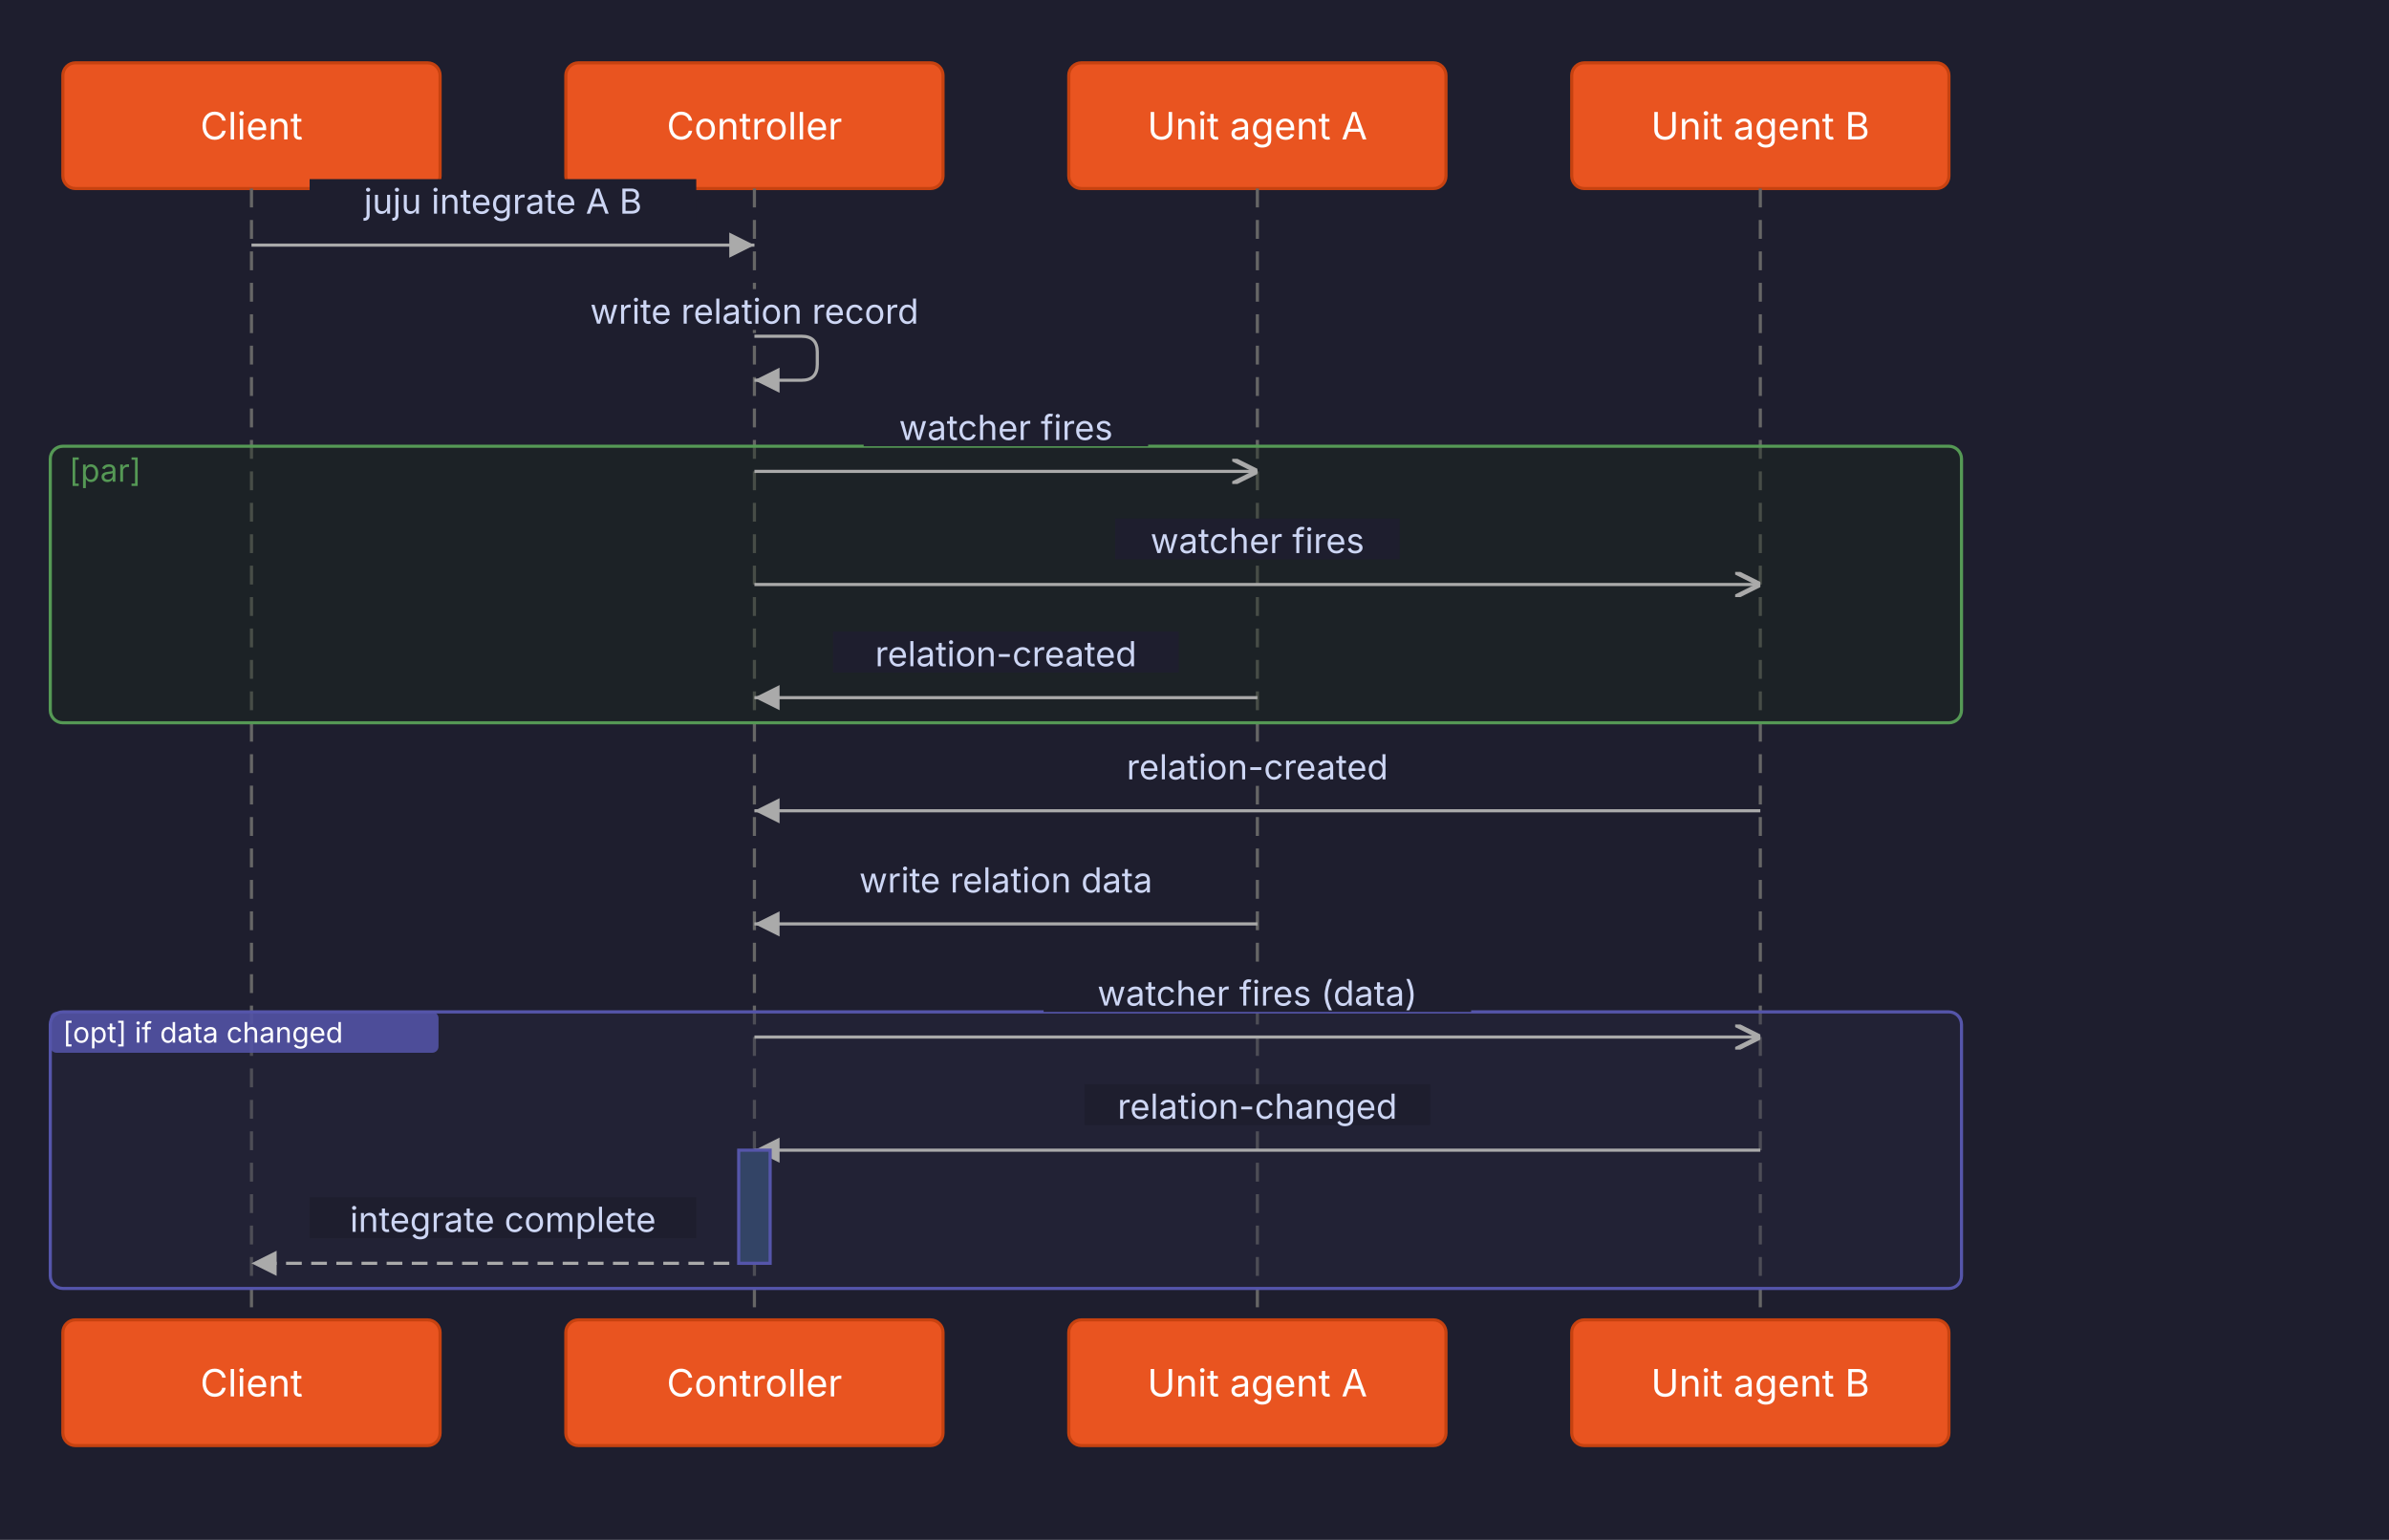
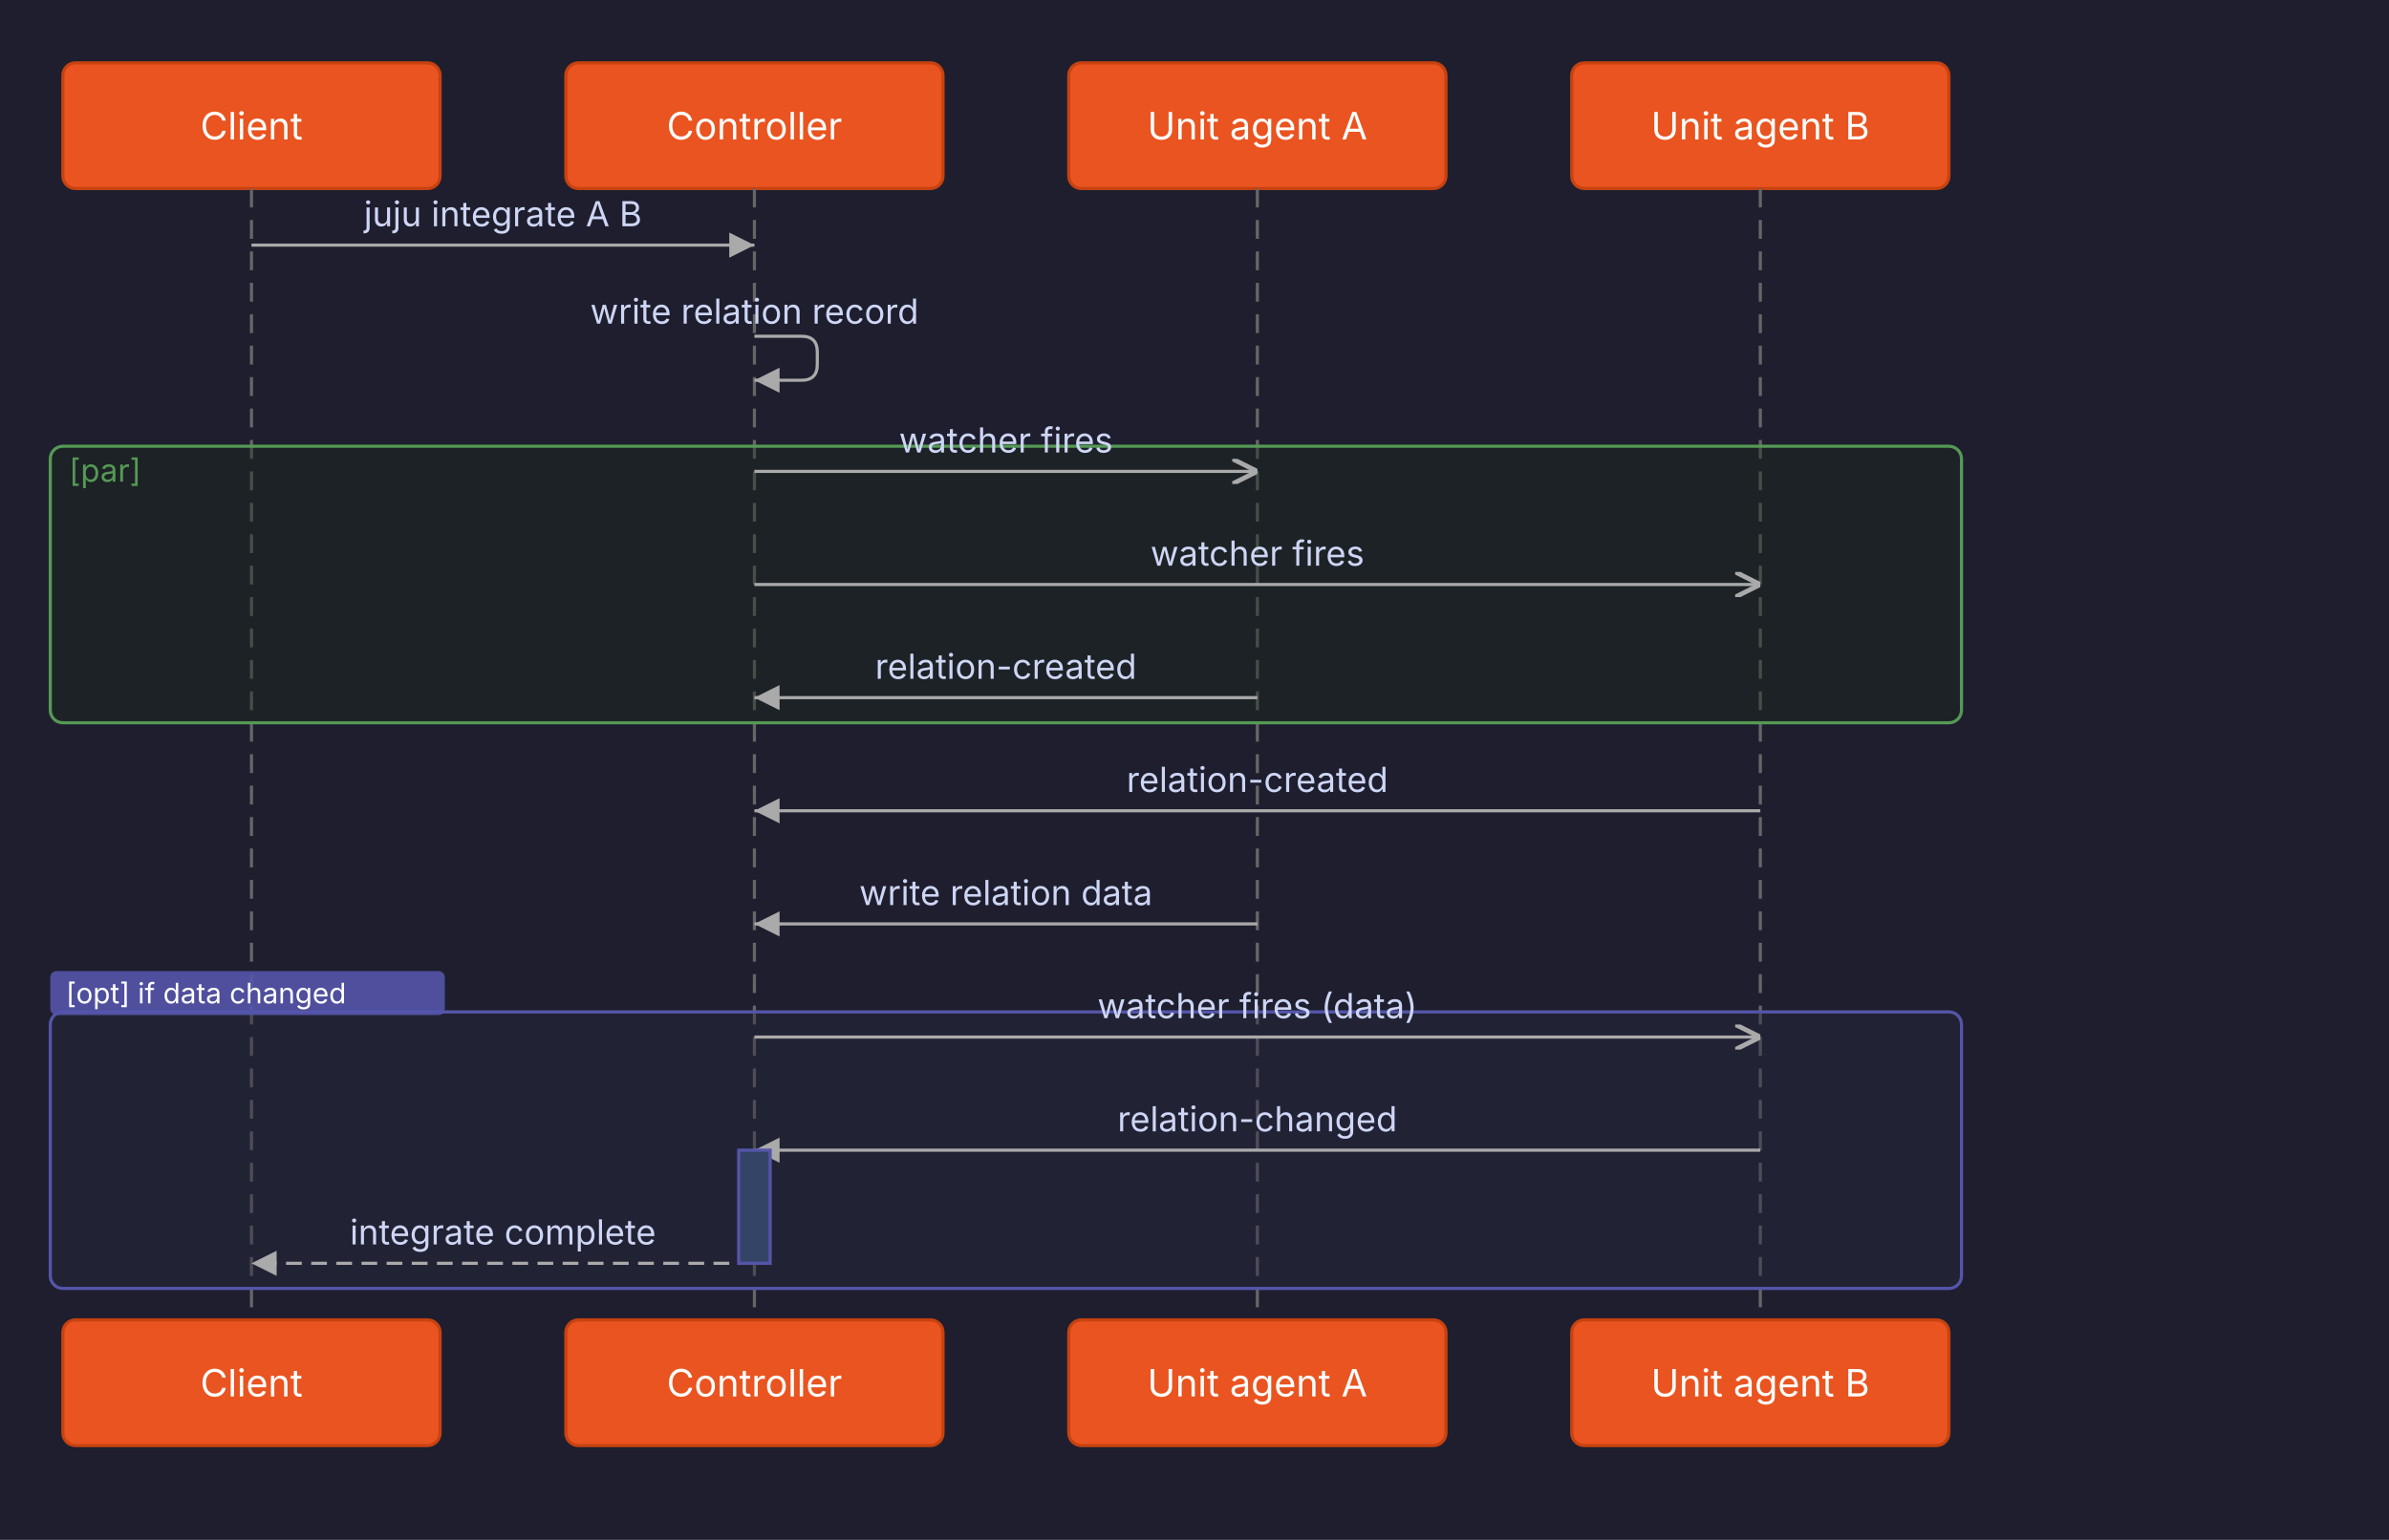
<svg xmlns="http://www.w3.org/2000/svg" width="760" height="490" viewBox="0 0 760 490">
  <defs>
    <marker markerWidth="8" markerHeight="8" viewBox="0 0 8 8" orient="auto" id="seq-arrow" refX="8" refY="4.0">
      <path d="M0,0 L8,4.0 L0,8 Z" fill="#AAAAAA" />
    </marker>
    <marker markerWidth="8" markerHeight="8" viewBox="0 0 8 8" orient="auto" id="seq-arrow-open" refX="8" refY="4.0">
      <path d="M0,0 L8,4.0 L0,8" fill="none" stroke="#AAAAAA" stroke-width="1.5" />
    </marker>
  </defs>
  <rect x="0" y="0" width="760" height="490" fill="#1E1E2E" />
  <g>
    <rect x="20.0" y="20" width="120" height="40" fill="#E95420" stroke="#C74210" stroke-width="1" rx="4" ry="4" />
    <text x="80.0" y="40.0" font-size="12" font-family="'Ubuntu Sans', Ubuntu, system-ui, -apple-system, sans-serif" fill="#FFFFFF" text-anchor="middle" dominant-baseline="central">Client</text>
    <path d="M80.0,60 L80.0,420" stroke="#666666" stroke-width="1" stroke-dasharray="6,4" />
    <rect x="180.0" y="20" width="120" height="40" fill="#E95420" stroke="#C74210" stroke-width="1" rx="4" ry="4" />
    <text x="240.0" y="40.0" font-size="12" font-family="'Ubuntu Sans', Ubuntu, system-ui, -apple-system, sans-serif" fill="#FFFFFF" text-anchor="middle" dominant-baseline="central">Controller</text>
    <path d="M240.0,60 L240.0,420" stroke="#666666" stroke-width="1" stroke-dasharray="6,4" />
    <rect x="340.0" y="20" width="120" height="40" fill="#E95420" stroke="#C74210" stroke-width="1" rx="4" ry="4" />
    <text x="400.0" y="40.0" font-size="12" font-family="'Ubuntu Sans', Ubuntu, system-ui, -apple-system, sans-serif" fill="#FFFFFF" text-anchor="middle" dominant-baseline="central">Unit agent A</text>
    <path d="M400.0,60 L400.0,420" stroke="#666666" stroke-width="1" stroke-dasharray="6,4" />
    <rect x="500.0" y="20" width="120" height="40" fill="#E95420" stroke="#C74210" stroke-width="1" rx="4" ry="4" />
    <text x="560.0" y="40.0" font-size="12" font-family="'Ubuntu Sans', Ubuntu, system-ui, -apple-system, sans-serif" fill="#FFFFFF" text-anchor="middle" dominant-baseline="central">Unit agent B</text>
    <path d="M560.0,60 L560.0,420" stroke="#666666" stroke-width="1" stroke-dasharray="6,4" />
    <path d="M80.0,78.0 L240.0,78.0" stroke="#AAAAAA" stroke-width="1" marker-end="url(#seq-arrow)" />
-     <rect x="98.5" y="57.0" width="123.0" height="13" fill="#1E1E2E" stroke="none" fill-opacity="1" />
-     <text x="160.0" y="64.0" font-size="11" font-family="'Ubuntu Sans', Ubuntu, system-ui, -apple-system, sans-serif" fill="#CDD6F4" text-anchor="middle" dominant-baseline="central">juju integrate A B</text>
+     <text x="160.0" y="68.0" font-size="11" font-family="'Ubuntu Sans', Ubuntu, system-ui, -apple-system, sans-serif" fill="#CDD6F4" text-anchor="middle" dominant-baseline="central">juju integrate A B</text>
    <path d="M 240.0,107.0 L 255.0,107.0 Q 260.0,107.0 260.0,112.0 L 260.0,116.0 Q 260.0,121.0 255.0,121.0 L 240.0,121.0" fill="none" stroke="#AAAAAA" stroke-width="1" marker-end="url(#seq-arrow)" />
-     <rect x="168.75" y="92.0" width="142.5" height="13" fill="#1E1E2E" stroke="none" fill-opacity="1" />
    <text x="240.0" y="99.0" font-size="11" font-family="'Ubuntu Sans', Ubuntu, system-ui, -apple-system, sans-serif" fill="#CDD6F4" text-anchor="middle" dominant-baseline="central">write relation record</text>
    <rect x="16.0" y="142.0" width="608.0" height="88" fill="#1A2A1A" stroke="#559955" stroke-width="1" rx="4" ry="4" fill-opacity="0.4" />
    <text x="22.0" y="146.0" font-size="10" font-family="'Ubuntu Sans', Ubuntu, system-ui, -apple-system, sans-serif" fill="#559955" dominant-baseline="hanging">[par]</text>
    <path d="M240.0,150.0 L400.0,150.0" stroke="#AAAAAA" stroke-width="1" marker-end="url(#seq-arrow-open)" />
-     <rect x="274.75" y="129.0" width="90.5" height="13" fill="#1E1E2E" stroke="none" fill-opacity="1" />
-     <text x="320.0" y="136.0" font-size="11" font-family="'Ubuntu Sans', Ubuntu, system-ui, -apple-system, sans-serif" fill="#CDD6F4" text-anchor="middle" dominant-baseline="central">watcher fires</text>
+     <text x="320.0" y="140.0" font-size="11" font-family="'Ubuntu Sans', Ubuntu, system-ui, -apple-system, sans-serif" fill="#CDD6F4" text-anchor="middle" dominant-baseline="central">watcher fires</text>
    <path d="M240.0,186.0 L560.0,186.0" stroke="#AAAAAA" stroke-width="1" marker-end="url(#seq-arrow-open)" />
-     <rect x="354.75" y="165.0" width="90.5" height="13" fill="#1E1E2E" stroke="none" fill-opacity="1" />
-     <text x="400.0" y="172.0" font-size="11" font-family="'Ubuntu Sans', Ubuntu, system-ui, -apple-system, sans-serif" fill="#CDD6F4" text-anchor="middle" dominant-baseline="central">watcher fires</text>
+     <text x="400.0" y="176.0" font-size="11" font-family="'Ubuntu Sans', Ubuntu, system-ui, -apple-system, sans-serif" fill="#CDD6F4" text-anchor="middle" dominant-baseline="central">watcher fires</text>
    <path d="M400.0,222.0 L240.0,222.0" stroke="#AAAAAA" stroke-width="1" marker-end="url(#seq-arrow)" />
-     <rect x="265.0" y="201.0" width="110.0" height="13" fill="#1E1E2E" stroke="none" fill-opacity="1" />
-     <text x="320.0" y="208.0" font-size="11" font-family="'Ubuntu Sans', Ubuntu, system-ui, -apple-system, sans-serif" fill="#CDD6F4" text-anchor="middle" dominant-baseline="central">relation-created</text>
+     <text x="320.0" y="212.0" font-size="11" font-family="'Ubuntu Sans', Ubuntu, system-ui, -apple-system, sans-serif" fill="#CDD6F4" text-anchor="middle" dominant-baseline="central">relation-created</text>
    <path d="M560.0,258.0 L240.0,258.0" stroke="#AAAAAA" stroke-width="1" marker-end="url(#seq-arrow)" />
-     <rect x="345.0" y="237.0" width="110.0" height="13" fill="#1E1E2E" stroke="none" fill-opacity="1" />
-     <text x="400.0" y="244.0" font-size="11" font-family="'Ubuntu Sans', Ubuntu, system-ui, -apple-system, sans-serif" fill="#CDD6F4" text-anchor="middle" dominant-baseline="central">relation-created</text>
+     <text x="400.0" y="248.0" font-size="11" font-family="'Ubuntu Sans', Ubuntu, system-ui, -apple-system, sans-serif" fill="#CDD6F4" text-anchor="middle" dominant-baseline="central">relation-created</text>
    <path d="M400.0,294.0 L240.0,294.0" stroke="#AAAAAA" stroke-width="1" marker-end="url(#seq-arrow)" />
-     <rect x="255.25" y="273.0" width="129.5" height="13" fill="#1E1E2E" stroke="none" fill-opacity="1" />
-     <text x="320.0" y="280.0" font-size="11" font-family="'Ubuntu Sans', Ubuntu, system-ui, -apple-system, sans-serif" fill="#CDD6F4" text-anchor="middle" dominant-baseline="central">write relation data</text>
+     <text x="320.0" y="284.0" font-size="11" font-family="'Ubuntu Sans', Ubuntu, system-ui, -apple-system, sans-serif" fill="#CDD6F4" text-anchor="middle" dominant-baseline="central">write relation data</text>
    <rect x="16.0" y="322.0" width="608.0" height="88" fill="#2A2A40" stroke="#5555AA" stroke-width="1" rx="4" ry="4" fill-opacity="0.4" />
-     <rect x="16.0" y="322.0" width="123.5" height="13" fill="#5555AA" stroke="none" rx="2" ry="2" fill-opacity="0.85" />
-     <text x="20.0" y="328.5" font-size="9" font-family="'Ubuntu Sans', Ubuntu, system-ui, -apple-system, sans-serif" fill="#FFFFFF" dominant-baseline="central">[opt] if data changed</text>
+     <rect x="16.0" y="309.0" width="125.5" height="14" fill="#5555AA" stroke="none" rx="2" ry="2" fill-opacity="0.9" />
+     <text x="21.0" y="316.0" font-size="9" font-family="'Ubuntu Sans', Ubuntu, system-ui, -apple-system, sans-serif" fill="#FFFFFF" dominant-baseline="central">[opt] if data changed</text>
    <path d="M240.0,330.0 L560.0,330.0" stroke="#AAAAAA" stroke-width="1" marker-end="url(#seq-arrow-open)" />
-     <rect x="332.0" y="309.0" width="136.0" height="13" fill="#1E1E2E" stroke="none" fill-opacity="1" />
-     <text x="400.0" y="316.0" font-size="11" font-family="'Ubuntu Sans', Ubuntu, system-ui, -apple-system, sans-serif" fill="#CDD6F4" text-anchor="middle" dominant-baseline="central">watcher fires (data)</text>
+     <text x="400.0" y="320.0" font-size="11" font-family="'Ubuntu Sans', Ubuntu, system-ui, -apple-system, sans-serif" fill="#CDD6F4" text-anchor="middle" dominant-baseline="central">watcher fires (data)</text>
    <path d="M560.0,366.0 L240.0,366.0" stroke="#AAAAAA" stroke-width="1" marker-end="url(#seq-arrow)" />
-     <rect x="345.0" y="345.0" width="110.0" height="13" fill="#1E1E2E" stroke="none" fill-opacity="1" />
-     <text x="400.0" y="352.0" font-size="11" font-family="'Ubuntu Sans', Ubuntu, system-ui, -apple-system, sans-serif" fill="#CDD6F4" text-anchor="middle" dominant-baseline="central">relation-changed</text>
+     <text x="400.0" y="356.0" font-size="11" font-family="'Ubuntu Sans', Ubuntu, system-ui, -apple-system, sans-serif" fill="#CDD6F4" text-anchor="middle" dominant-baseline="central">relation-changed</text>
    <path d="M240.0,402.0 L80.0,402.0" stroke="#AAAAAA" stroke-width="1" marker-end="url(#seq-arrow)" stroke-dasharray="5,3" />
-     <rect x="98.5" y="381.0" width="123.0" height="13" fill="#1E1E2E" stroke="none" fill-opacity="1" />
-     <text x="160.0" y="388.0" font-size="11" font-family="'Ubuntu Sans', Ubuntu, system-ui, -apple-system, sans-serif" fill="#CDD6F4" text-anchor="middle" dominant-baseline="central">integrate complete</text>
+     <text x="160.0" y="392.0" font-size="11" font-family="'Ubuntu Sans', Ubuntu, system-ui, -apple-system, sans-serif" fill="#CDD6F4" text-anchor="middle" dominant-baseline="central">integrate complete</text>
    <rect x="20.0" y="420" width="120" height="40" fill="#E95420" stroke="#C74210" stroke-width="1" rx="4" ry="4" />
    <text x="80.0" y="440.0" font-size="12" font-family="'Ubuntu Sans', Ubuntu, system-ui, -apple-system, sans-serif" fill="#FFFFFF" text-anchor="middle" dominant-baseline="central">Client</text>
    <rect x="180.0" y="420" width="120" height="40" fill="#E95420" stroke="#C74210" stroke-width="1" rx="4" ry="4" />
    <text x="240.0" y="440.0" font-size="12" font-family="'Ubuntu Sans', Ubuntu, system-ui, -apple-system, sans-serif" fill="#FFFFFF" text-anchor="middle" dominant-baseline="central">Controller</text>
    <rect x="340.0" y="420" width="120" height="40" fill="#E95420" stroke="#C74210" stroke-width="1" rx="4" ry="4" />
    <text x="400.0" y="440.0" font-size="12" font-family="'Ubuntu Sans', Ubuntu, system-ui, -apple-system, sans-serif" fill="#FFFFFF" text-anchor="middle" dominant-baseline="central">Unit agent A</text>
    <rect x="500.0" y="420" width="120" height="40" fill="#E95420" stroke="#C74210" stroke-width="1" rx="4" ry="4" />
    <text x="560.0" y="440.0" font-size="12" font-family="'Ubuntu Sans', Ubuntu, system-ui, -apple-system, sans-serif" fill="#FFFFFF" text-anchor="middle" dominant-baseline="central">Unit agent B</text>
    <g>
      <rect x="235.0" y="366.0" width="10" height="36.0" fill="#334466" stroke="#5555AA" stroke-width="1" />
    </g>
  </g>
</svg>
